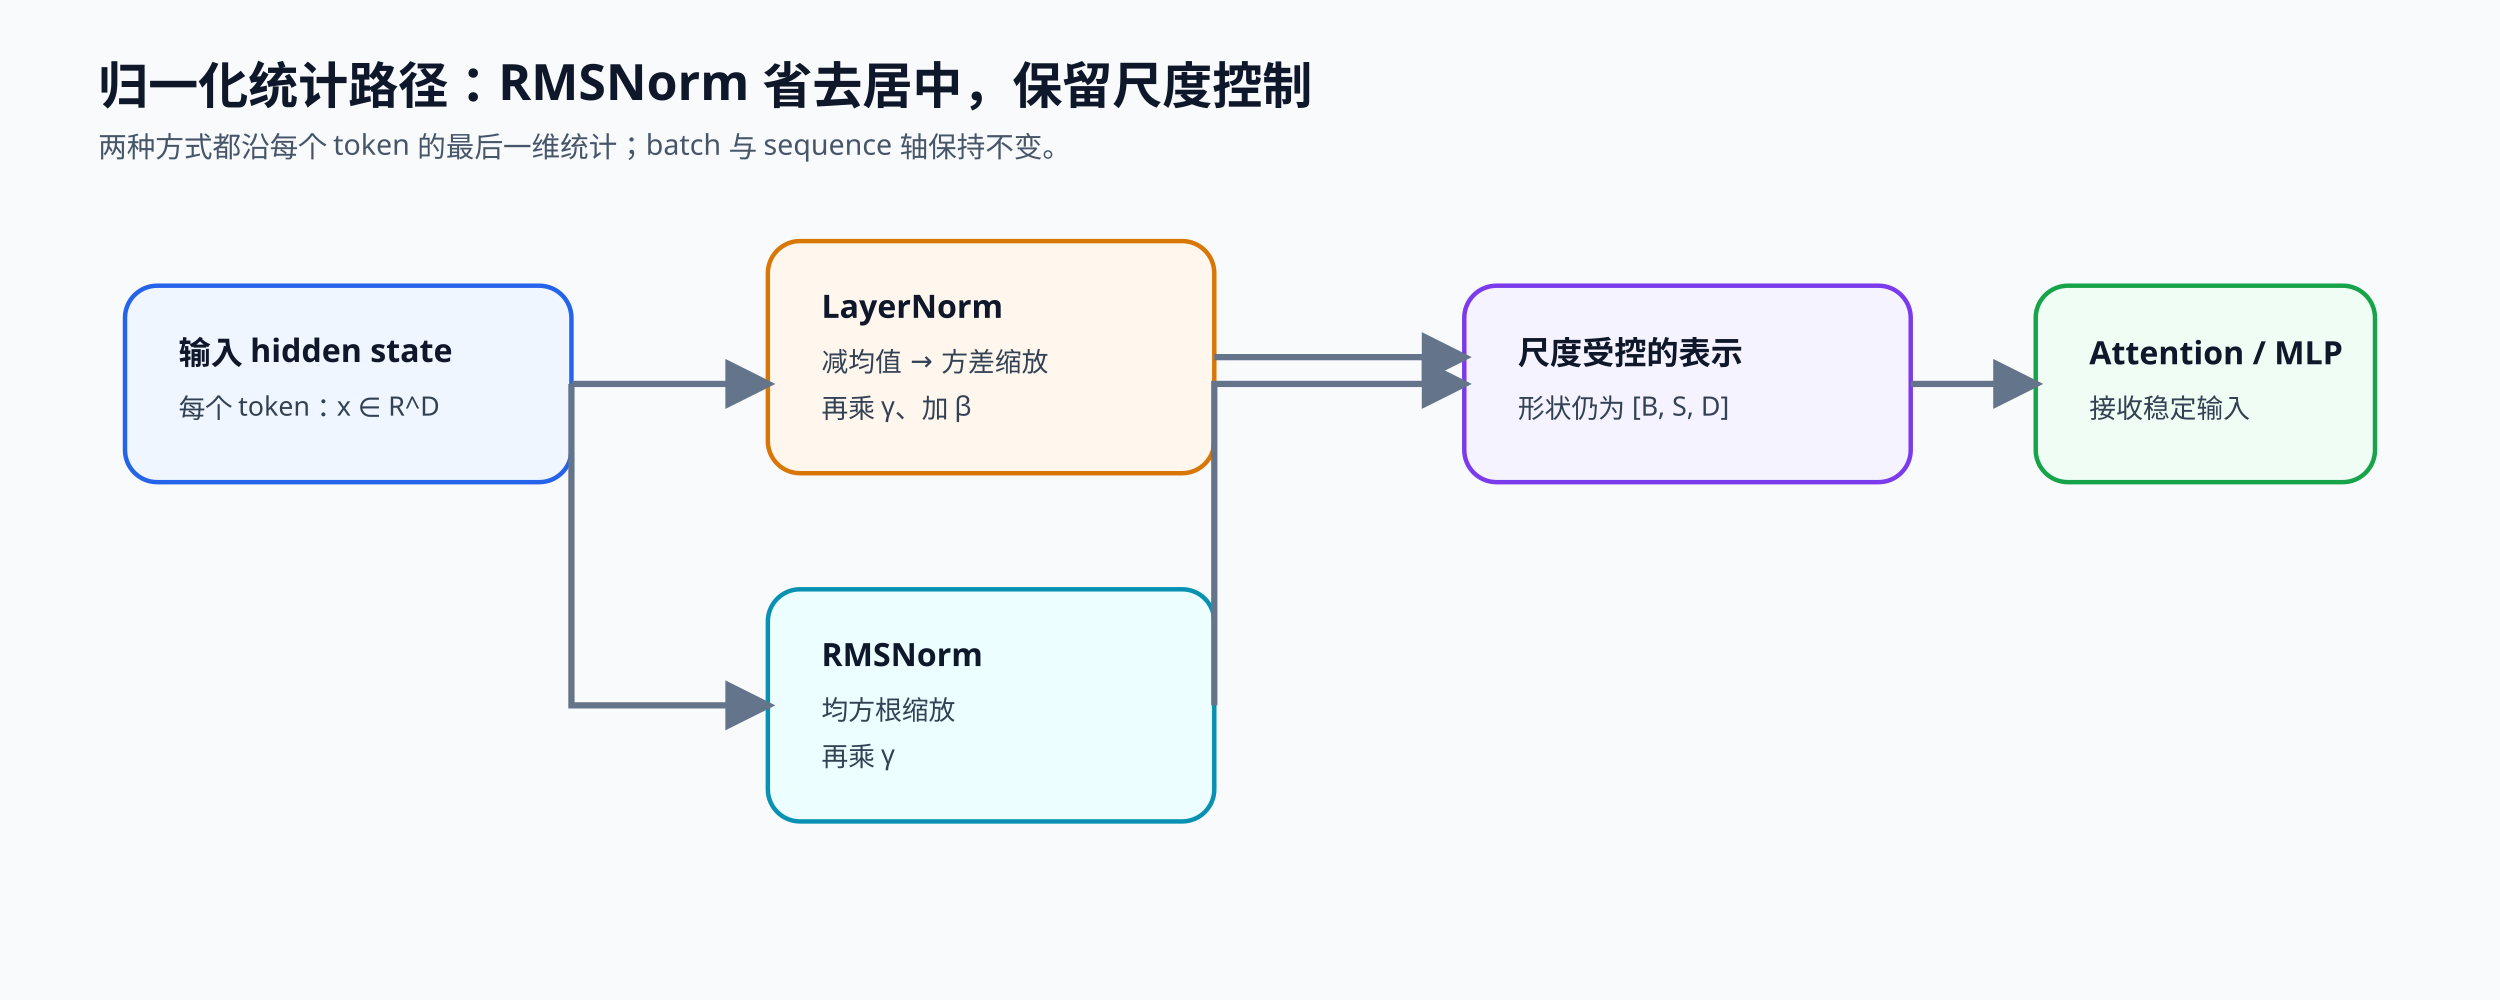
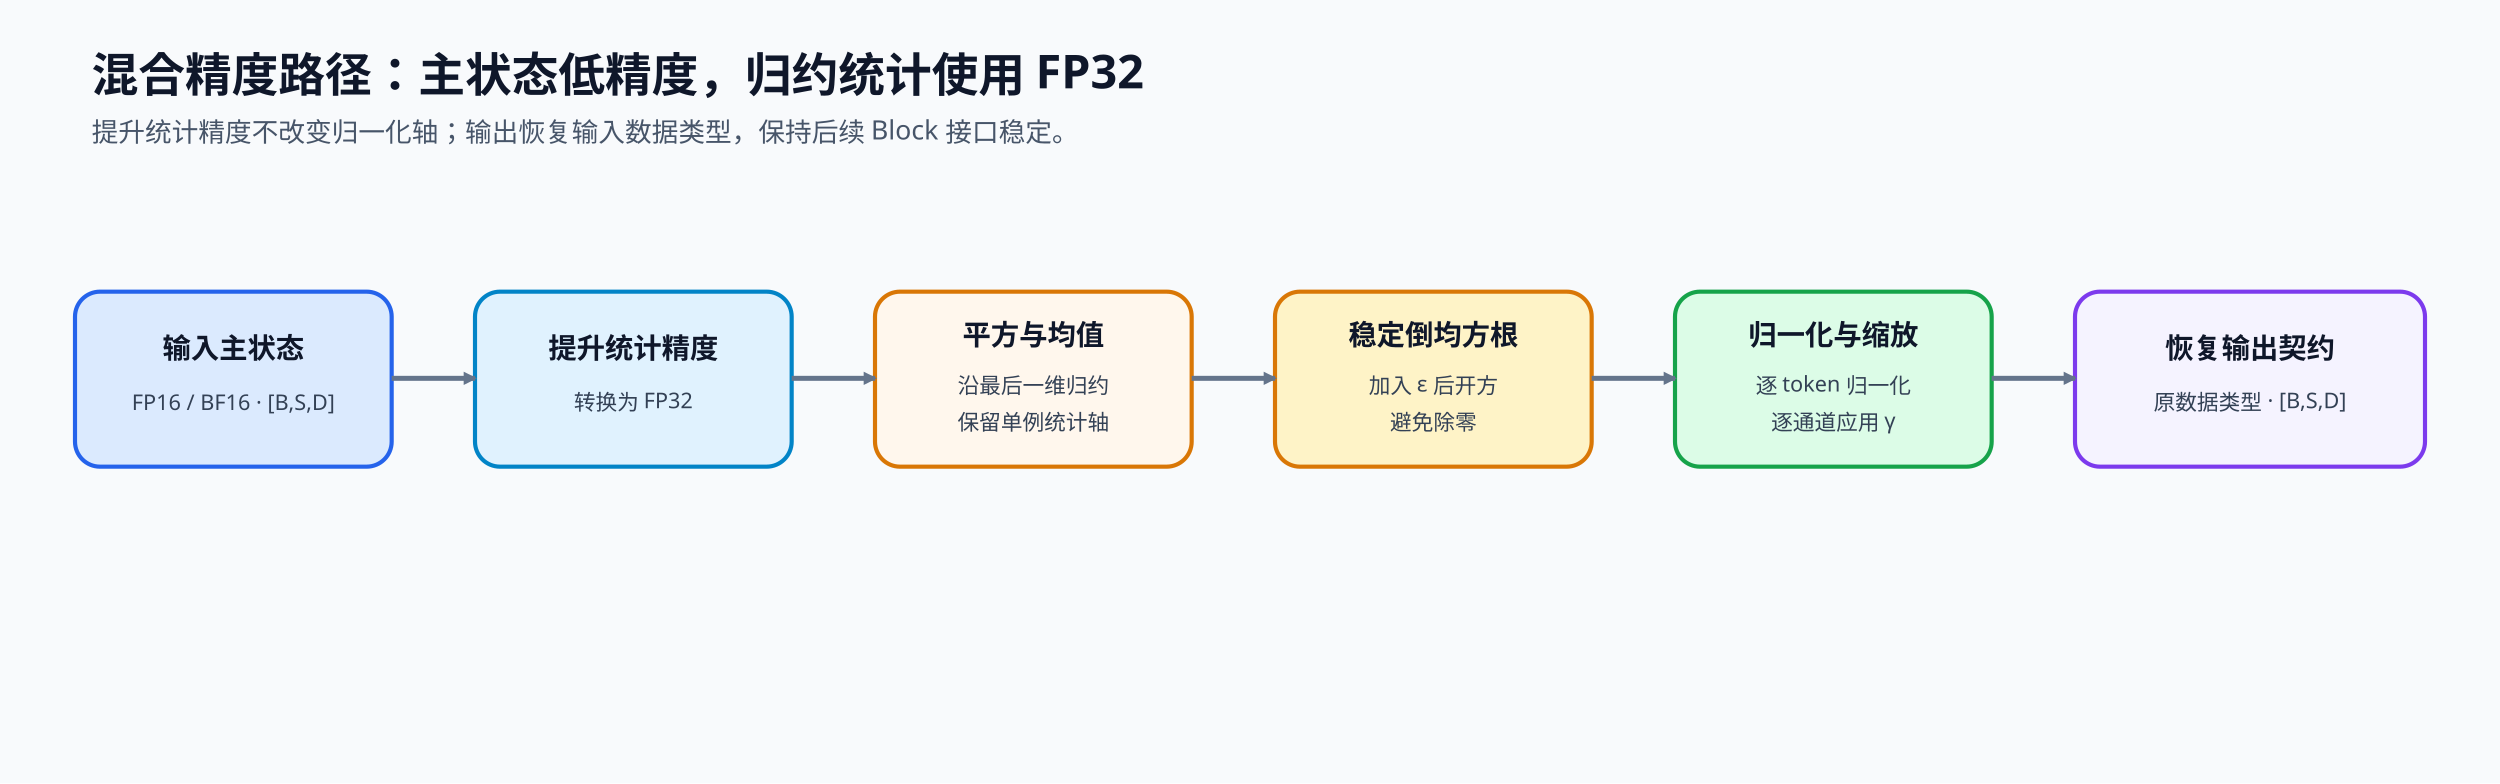
- <svg xmlns="http://www.w3.org/2000/svg" viewBox="0 0 1400 560" role="img" aria-labelledby="title desc">
+ <svg xmlns="http://www.w3.org/2000/svg" width="1500" height="470" viewBox="0 0 1500 470" role="img" aria-labelledby="title desc">
  <defs>
-     <style>.t{font:700 28px sans-serif;fill:#0f172a}.s{font:500 16px sans-serif;fill:#475569}.h{font:700 18px sans-serif;fill:#0f172a}.b{font:500 15px sans-serif;fill:#334155}.box{stroke-width:2.5;rx:18}.a{stroke:#64748b;stroke-width:3.5;fill:none;marker-end:url(#m)}</style>
-     <marker id="m" viewBox="0 0 10 10" refX="8.5" refY="5" markerWidth="8" markerHeight="8" orient="auto">
-       <path d="M0 0L10 5L0 10z" fill="#64748b" />
+     <style>.title{font:700 28px "Noto Sans SC","Microsoft YaHei",sans-serif;fill:#0f172a}.sub{font:500 16px "Noto Sans SC","Microsoft YaHei",sans-serif;fill:#475569}.head{font:700 17px "Noto Sans SC","Microsoft YaHei",sans-serif;fill:#0f172a}.body{font:500 13px "Noto Sans SC","Microsoft YaHei",sans-serif;fill:#334155}.box{stroke-width:2.5}.arrow{stroke:#64748b;stroke-width:3;fill:none;marker-end:url(#arrow)}</style>
+     <marker id="arrow" markerUnits="userSpaceOnUse" viewBox="0 0 10 10" refX="8.5" refY="5" markerWidth="8" markerHeight="8" orient="auto">
+       <path d="M0 0L10 5L0 10Z" fill="#64748b" />
    </marker>
  </defs>
-   <rect width="1400" height="560" fill="#f8fafc" />
-   <text x="55" y="58" class="t">归一化统计路径：RMSNorm 省去居中，保留尺度控制</text>
-   <text x="55" y="88" class="s">两种方式都沿每个 token 的最后一维统计；batch 与 sequence 轴保持不变。</text>
-   <rect x="70" y="160" width="250" height="110" class="box" fill="#eff6ff" stroke="#2563eb" />
-   <text x="100" y="204" class="h">输入 hidden state</text>
-   <text x="100" y="234" class="b">每个 token：x ∈ R^D</text>
-   <rect x="430" y="135" width="250" height="130" class="box" fill="#fff7ed" stroke="#d97706" />
-   <text x="460" y="178" class="h">LayerNorm</text>
-   <text x="460" y="208" class="b">减均值 → 方差缩放</text>
-   <text x="460" y="234" class="b">再乘 γ、加 β</text>
-   <rect x="430" y="330" width="250" height="130" class="box" fill="#ecfeff" stroke="#0891b2" />
-   <text x="460" y="373" class="h">RMSNorm</text>
-   <text x="460" y="403" class="b">均方根缩放</text>
-   <text x="460" y="429" class="b">再乘 γ</text>
-   <rect x="820" y="160" width="250" height="110" class="box" fill="#f5f3ff" stroke="#7c3aed" />
-   <text x="850" y="204" class="h">尺度受控的表示</text>
-   <text x="850" y="234" class="b">形状仍为 [B, S, D]</text>
-   <rect x="1140" y="160" width="190" height="110" class="box" fill="#f0fdf4" stroke="#16a34a" />
-   <text x="1170" y="204" class="h">Attention / MLP</text>
-   <text x="1170" y="234" class="b">接收稳定输入</text>
-   <path d="M320 215H430" class="a" />
-   <path d="M320 215V395H430" class="a" />
-   <path d="M680 200H820" class="a" />
-   <path d="M680 395V215H820" class="a" />
-   <path d="M1070 215H1140" class="a" />
+   <rect width="1500" height="470" fill="#f8fafc" />
+   <text x="55" y="55" class="title">混合精度路径：主状态低精度，归约统计使用 FP32</text>
+   <text x="55" y="85" class="sub">提升统计精度不改变归一化轴；输出恢复输入数据类型，保持后续 Block 接口稳定。</text>
+   <rect x="45" y="175" width="190" height="105" rx="15" fill="#dbeafe" stroke="#2563eb" class="box" />
+   <text x="140" y="215" text-anchor="middle" class="head">输入主状态</text>
+   <text x="140" y="246" text-anchor="middle" class="body">FP16 / BF16 · [B,S,D]</text>
+   <rect x="285" y="175" width="190" height="105" rx="15" fill="#e0f2fe" stroke="#0284c7" class="box" />
+   <text x="380" y="215" text-anchor="middle" class="head">提升统计精度</text>
+   <text x="380" y="246" text-anchor="middle" class="body">转换为 FP32</text>
+   <rect x="525" y="175" width="190" height="105" rx="15" fill="#fff7ed" stroke="#d97706" class="box" />
+   <text x="620" y="207" text-anchor="middle" class="head">平方与均值</text>
+   <text x="620" y="236" text-anchor="middle" class="body">沿最后一维归约</text>
+   <text x="620" y="258" text-anchor="middle" class="body">保留单例统计轴</text>
+   <rect x="765" y="175" width="190" height="105" rx="15" fill="#fef3c7" stroke="#d97706" class="box" />
+   <text x="860" y="207" text-anchor="middle" class="head">稳定倒均方根</text>
+   <text x="860" y="236" text-anchor="middle" class="body">加入 ε 后开方</text>
+   <text x="860" y="258" text-anchor="middle" class="body">避免除零</text>
+   <rect x="1005" y="175" width="190" height="105" rx="15" fill="#dcfce7" stroke="#16a34a" class="box" />
+   <text x="1100" y="207" text-anchor="middle" class="head">归一化与缩放</text>
+   <text x="1100" y="236" text-anchor="middle" class="body">逐 token 归一化</text>
+   <text x="1100" y="258" text-anchor="middle" class="body">逐通道应用 γ</text>
+   <rect x="1245" y="175" width="210" height="105" rx="15" fill="#f5f3ff" stroke="#7c3aed" class="box" />
+   <text x="1350" y="215" text-anchor="middle" class="head">恢复输出契约</text>
+   <text x="1350" y="246" text-anchor="middle" class="body">原数据类型 · [B,S,D]</text>
+   <path d="M235 227H285" class="arrow" />
+   <path d="M475 227H525" class="arrow" />
+   <path d="M715 227H765" class="arrow" />
+   <path d="M955 227H1005" class="arrow" />
+   <path d="M1195 227H1245" class="arrow" />
</svg>
